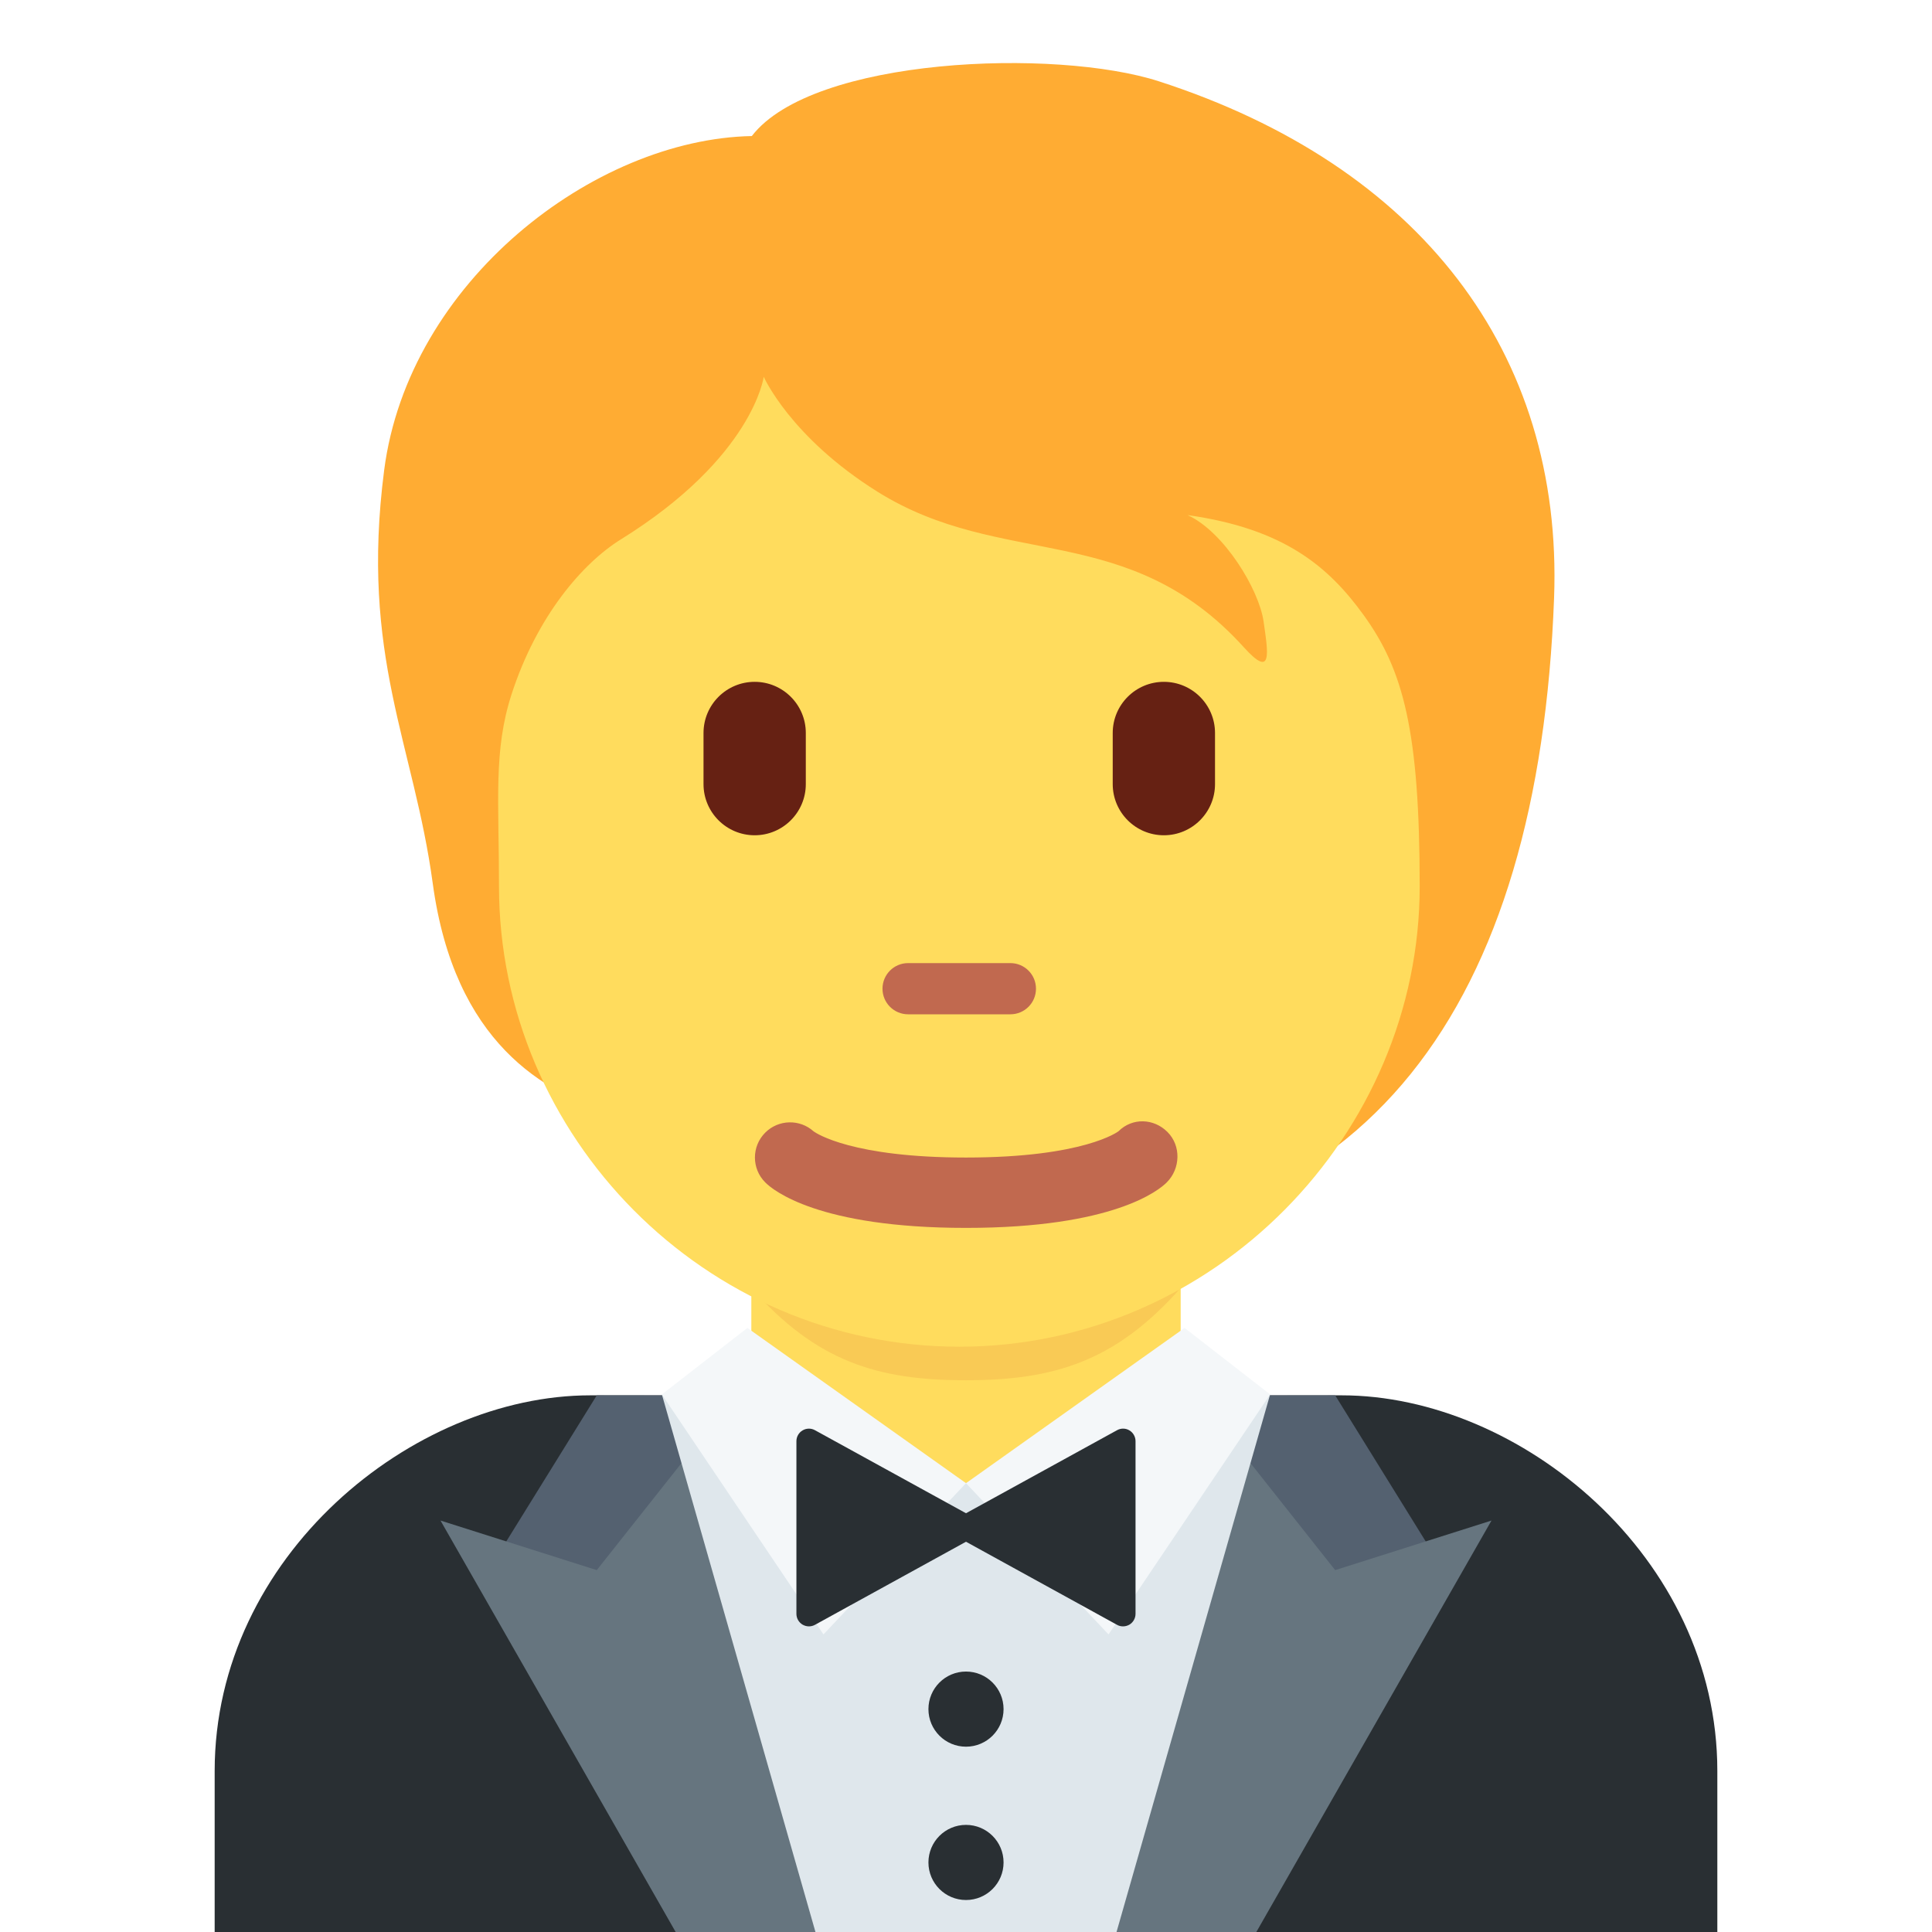
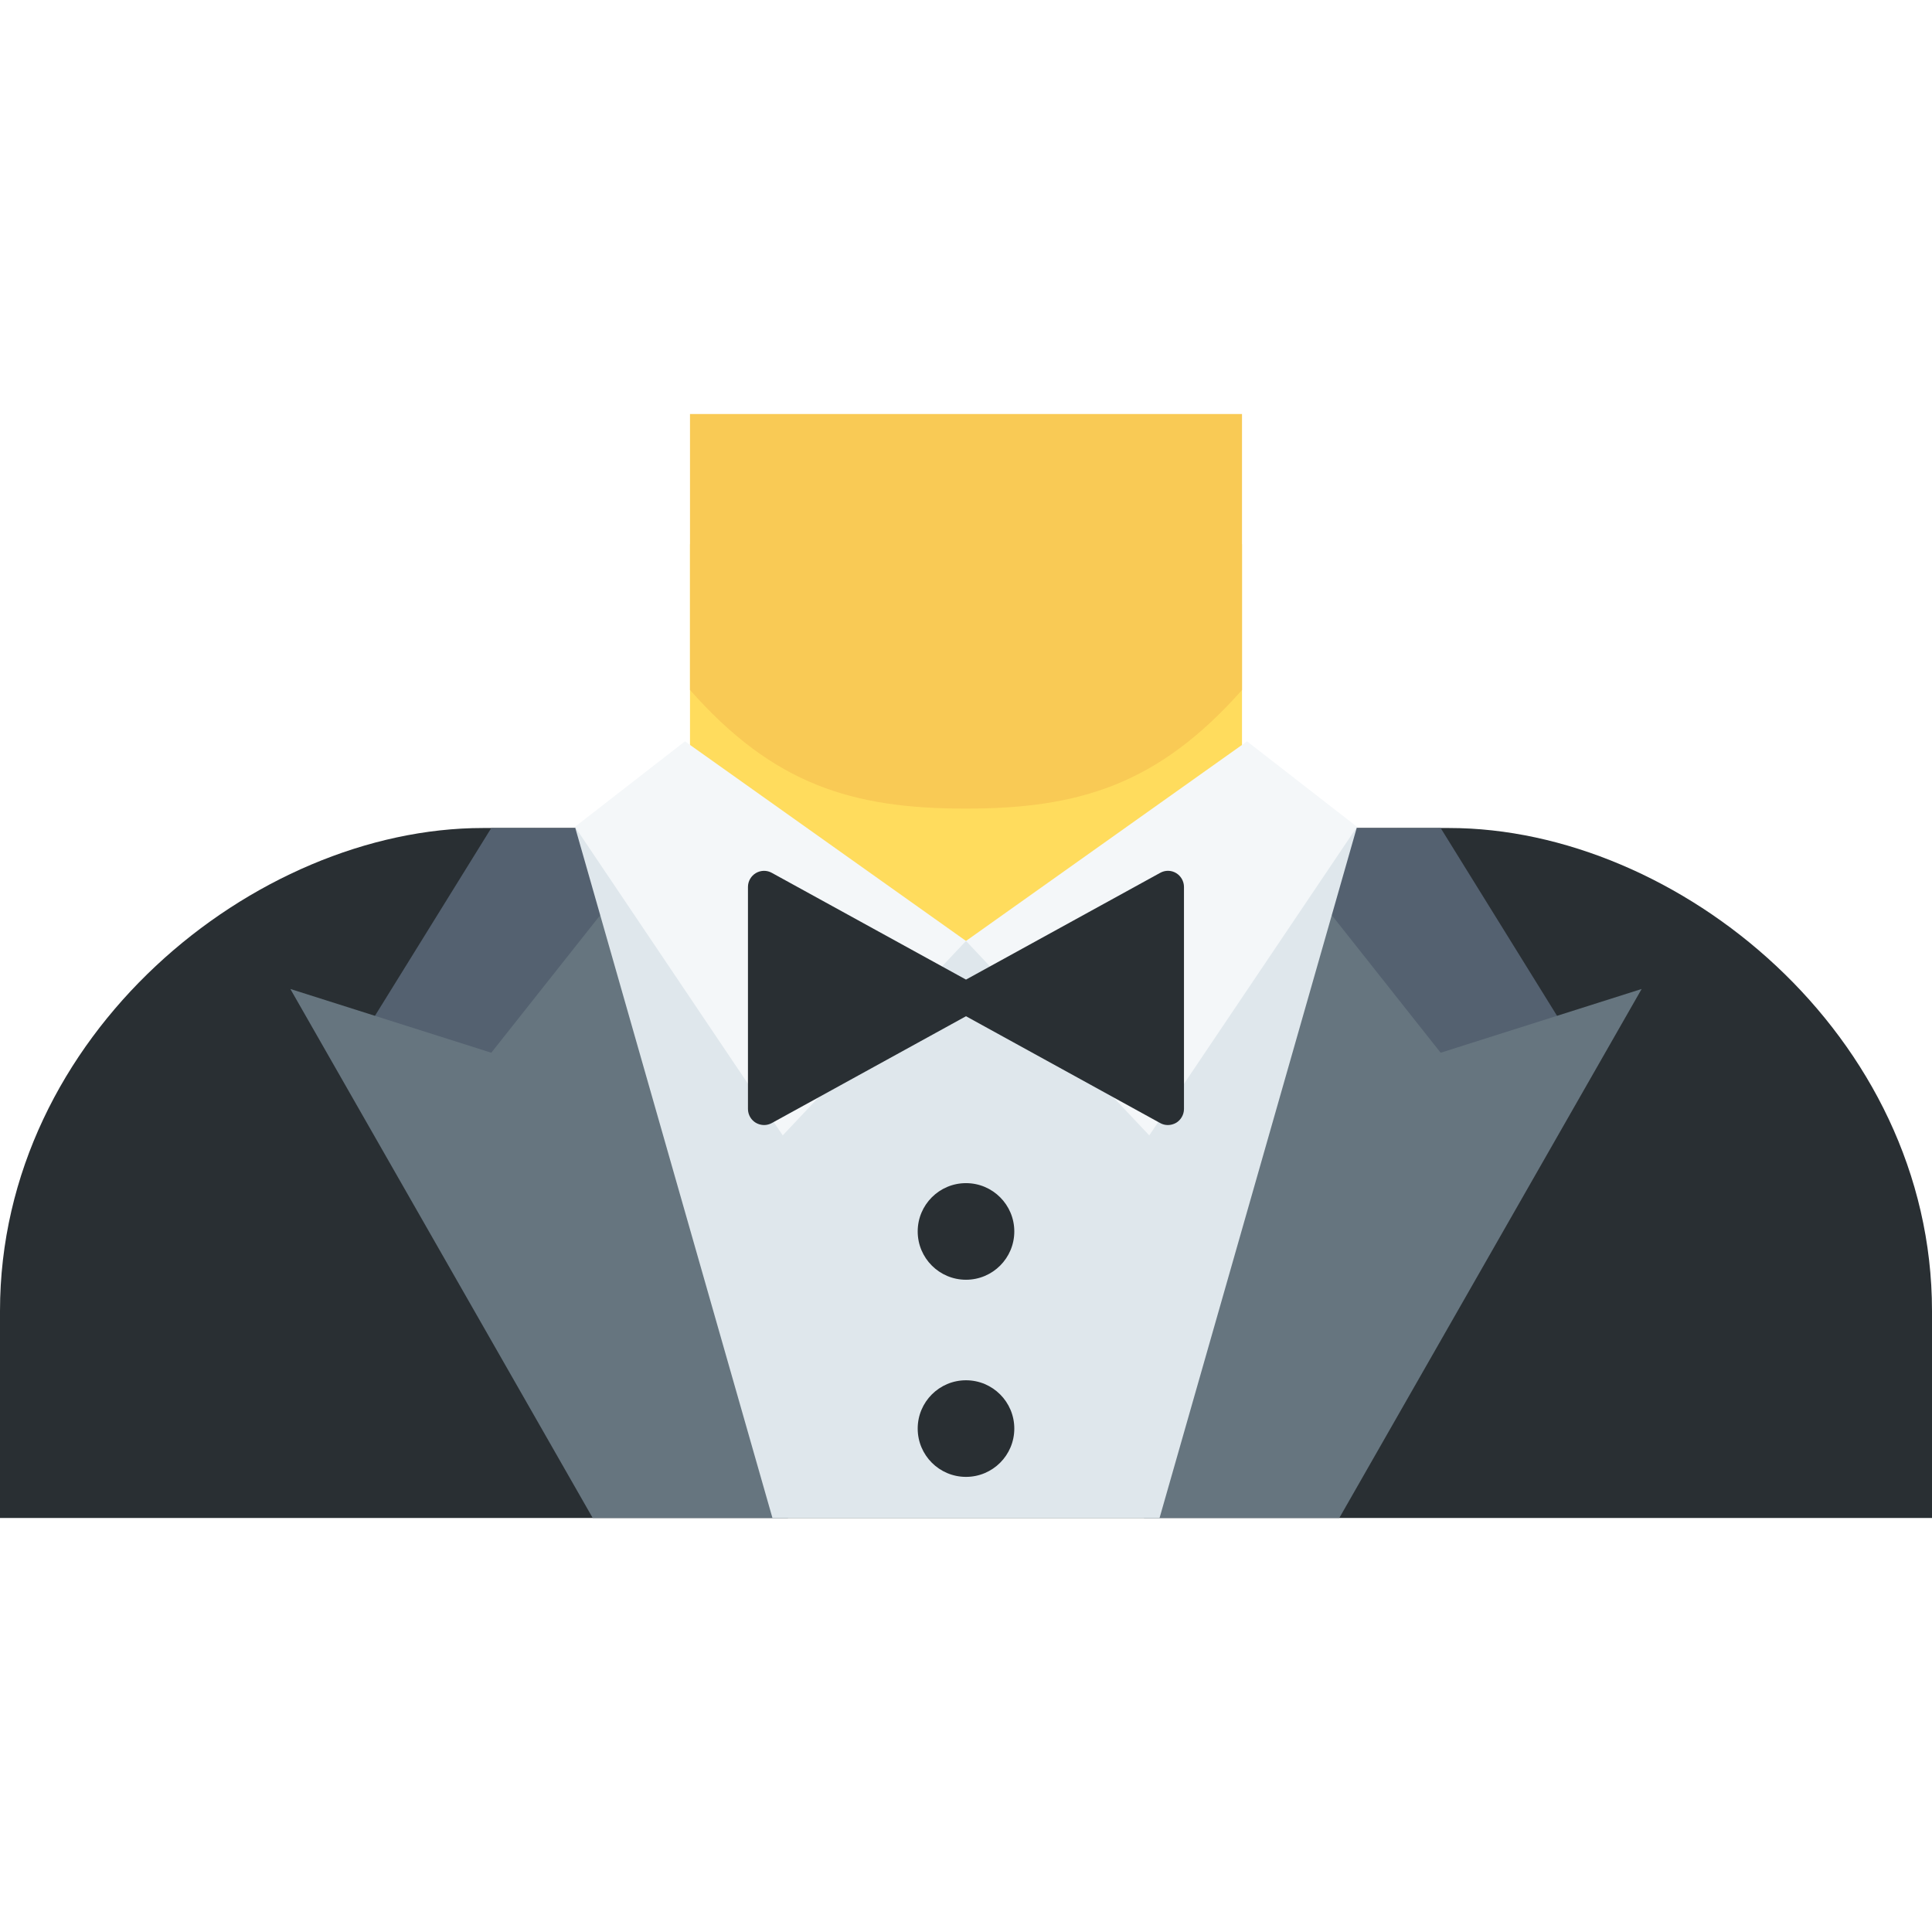
- <svg xmlns="http://www.w3.org/2000/svg" viewBox="0 0 36 36">
+ <svg xmlns="http://www.w3.org/2000/svg" viewBox="4 14 28 28">
  <path fill="#292F33" d="M32 36v-3c0-4-3.685-7-7-7H11c-3.313 0-7 3-7 7v3h28z" />
  <path fill="#546170" d="M22.5 30.003l4.292-.916L24.879 26l-2.379.003z" />
  <path fill="#66757F" d="M20.58 36h2.83l4.382-7.667-2.913.924-1.744-2.204z" />
  <path fill="#546170" d="M13.5 30.003l-4.292-.916L11.12 26l2.38.003z" />
  <path fill="#66757F" d="M15.42 36h-2.83l-4.382-7.667 2.912.924 1.745-2.204z" />
  <path fill="#DFE7EC" d="M20.805 36l2.862-10.017H12.333L15.195 36z" />
  <circle fill="#292F33" cx="18" cy="31.847" r=".7" />
  <circle fill="#292F33" cx="18" cy="34.704" r=".7" />
  <path fill="#FFDC5D" d="M14 25.887l4 1.75 4-1.75v-4h-8z" />
  <path fill="#F9CA55" d="M14 24c1.216 1.374 2.355 1.719 3.996 1.719 1.639 0 2.787-.346 4.004-1.719v-4h-8v4z" />
  <path fill="#F4F7F9" d="M13.927 24.744L18 27.637l-2.656 2.818-3.011-4.472zm8.146 0L18 27.637l2.656 2.818 3.011-4.472z" />
  <path fill="#292F33" d="M21.045 26.653c-.072-.043-.159-.043-.231-.003L18 28.197l-2.814-1.547c-.072-.04-.159-.039-.231.003-.071.042-.115.119-.115.201v3.218c0 .082.044.159.115.201.037.021.078.032.119.032.039 0 .077-.01.112-.029L18 28.728l2.814 1.548c.035.02.073.029.112.029.041 0 .082-.011.119-.032.07-.042.114-.119.114-.201v-3.218c0-.082-.044-.159-.114-.201z" />
-   <path fill="#FFAC33" d="M21.597 1.516c-1.925-.623-6.455-.453-7.588 1.019-2.944.057-6.398 2.718-6.851 6.228-.448 3.475.551 5.088.906 7.701.403 2.96 2.067 3.907 3.397 4.303 1.914 2.529 3.949 2.421 7.366 2.421 6.672 0 9.85-4.464 10.131-12.047.17-4.585-2.521-8.059-7.361-9.625z" />
-   <path fill="#FFDC5D" d="M25.413 11.466c-.646-.894-1.472-1.614-3.284-1.868.68.311 1.331 1.387 1.416 1.982.085.595.17 1.076-.368.481-2.155-2.382-4.502-1.444-6.827-2.899-1.624-1.016-2.119-2.141-2.119-2.141s-.198 1.5-2.661 3.029c-.714.443-1.566 1.43-2.038 2.888-.34 1.048-.234 1.982-.234 3.578 0 4.66 3.841 8.578 8.578 8.578s8.578-3.953 8.578-8.578c-.001-2.898-.305-4.03-1.041-5.05z" />
-   <path fill="#C1694F" d="M18 22.88c-2.754 0-3.6-.705-3.741-.848-.256-.256-.256-.671 0-.927.248-.248.646-.255.902-.023.052.037.721.487 2.839.487 2.2 0 2.836-.485 2.842-.49.256-.255.657-.243.913.015.256.256.242.683-.014.938-.141.143-.987.848-3.741.848m.827-3.98h-1.906c-.263 0-.477-.213-.477-.477 0-.263.213-.477.477-.477h1.906c.263 0 .477.213.477.477s-.213.477-.477.477z" />
-   <path fill="#662113" d="M14.062 15.564c-.526 0-.953-.427-.953-.953v-.953c0-.526.427-.953.953-.953s.953.427.953.953v.953c0 .526-.427.953-.953.953zm7.625 0c-.526 0-.953-.427-.953-.953v-.953c0-.526.427-.953.953-.953s.953.427.953.953v.953c0 .526-.427.953-.953.953z" />
</svg>
